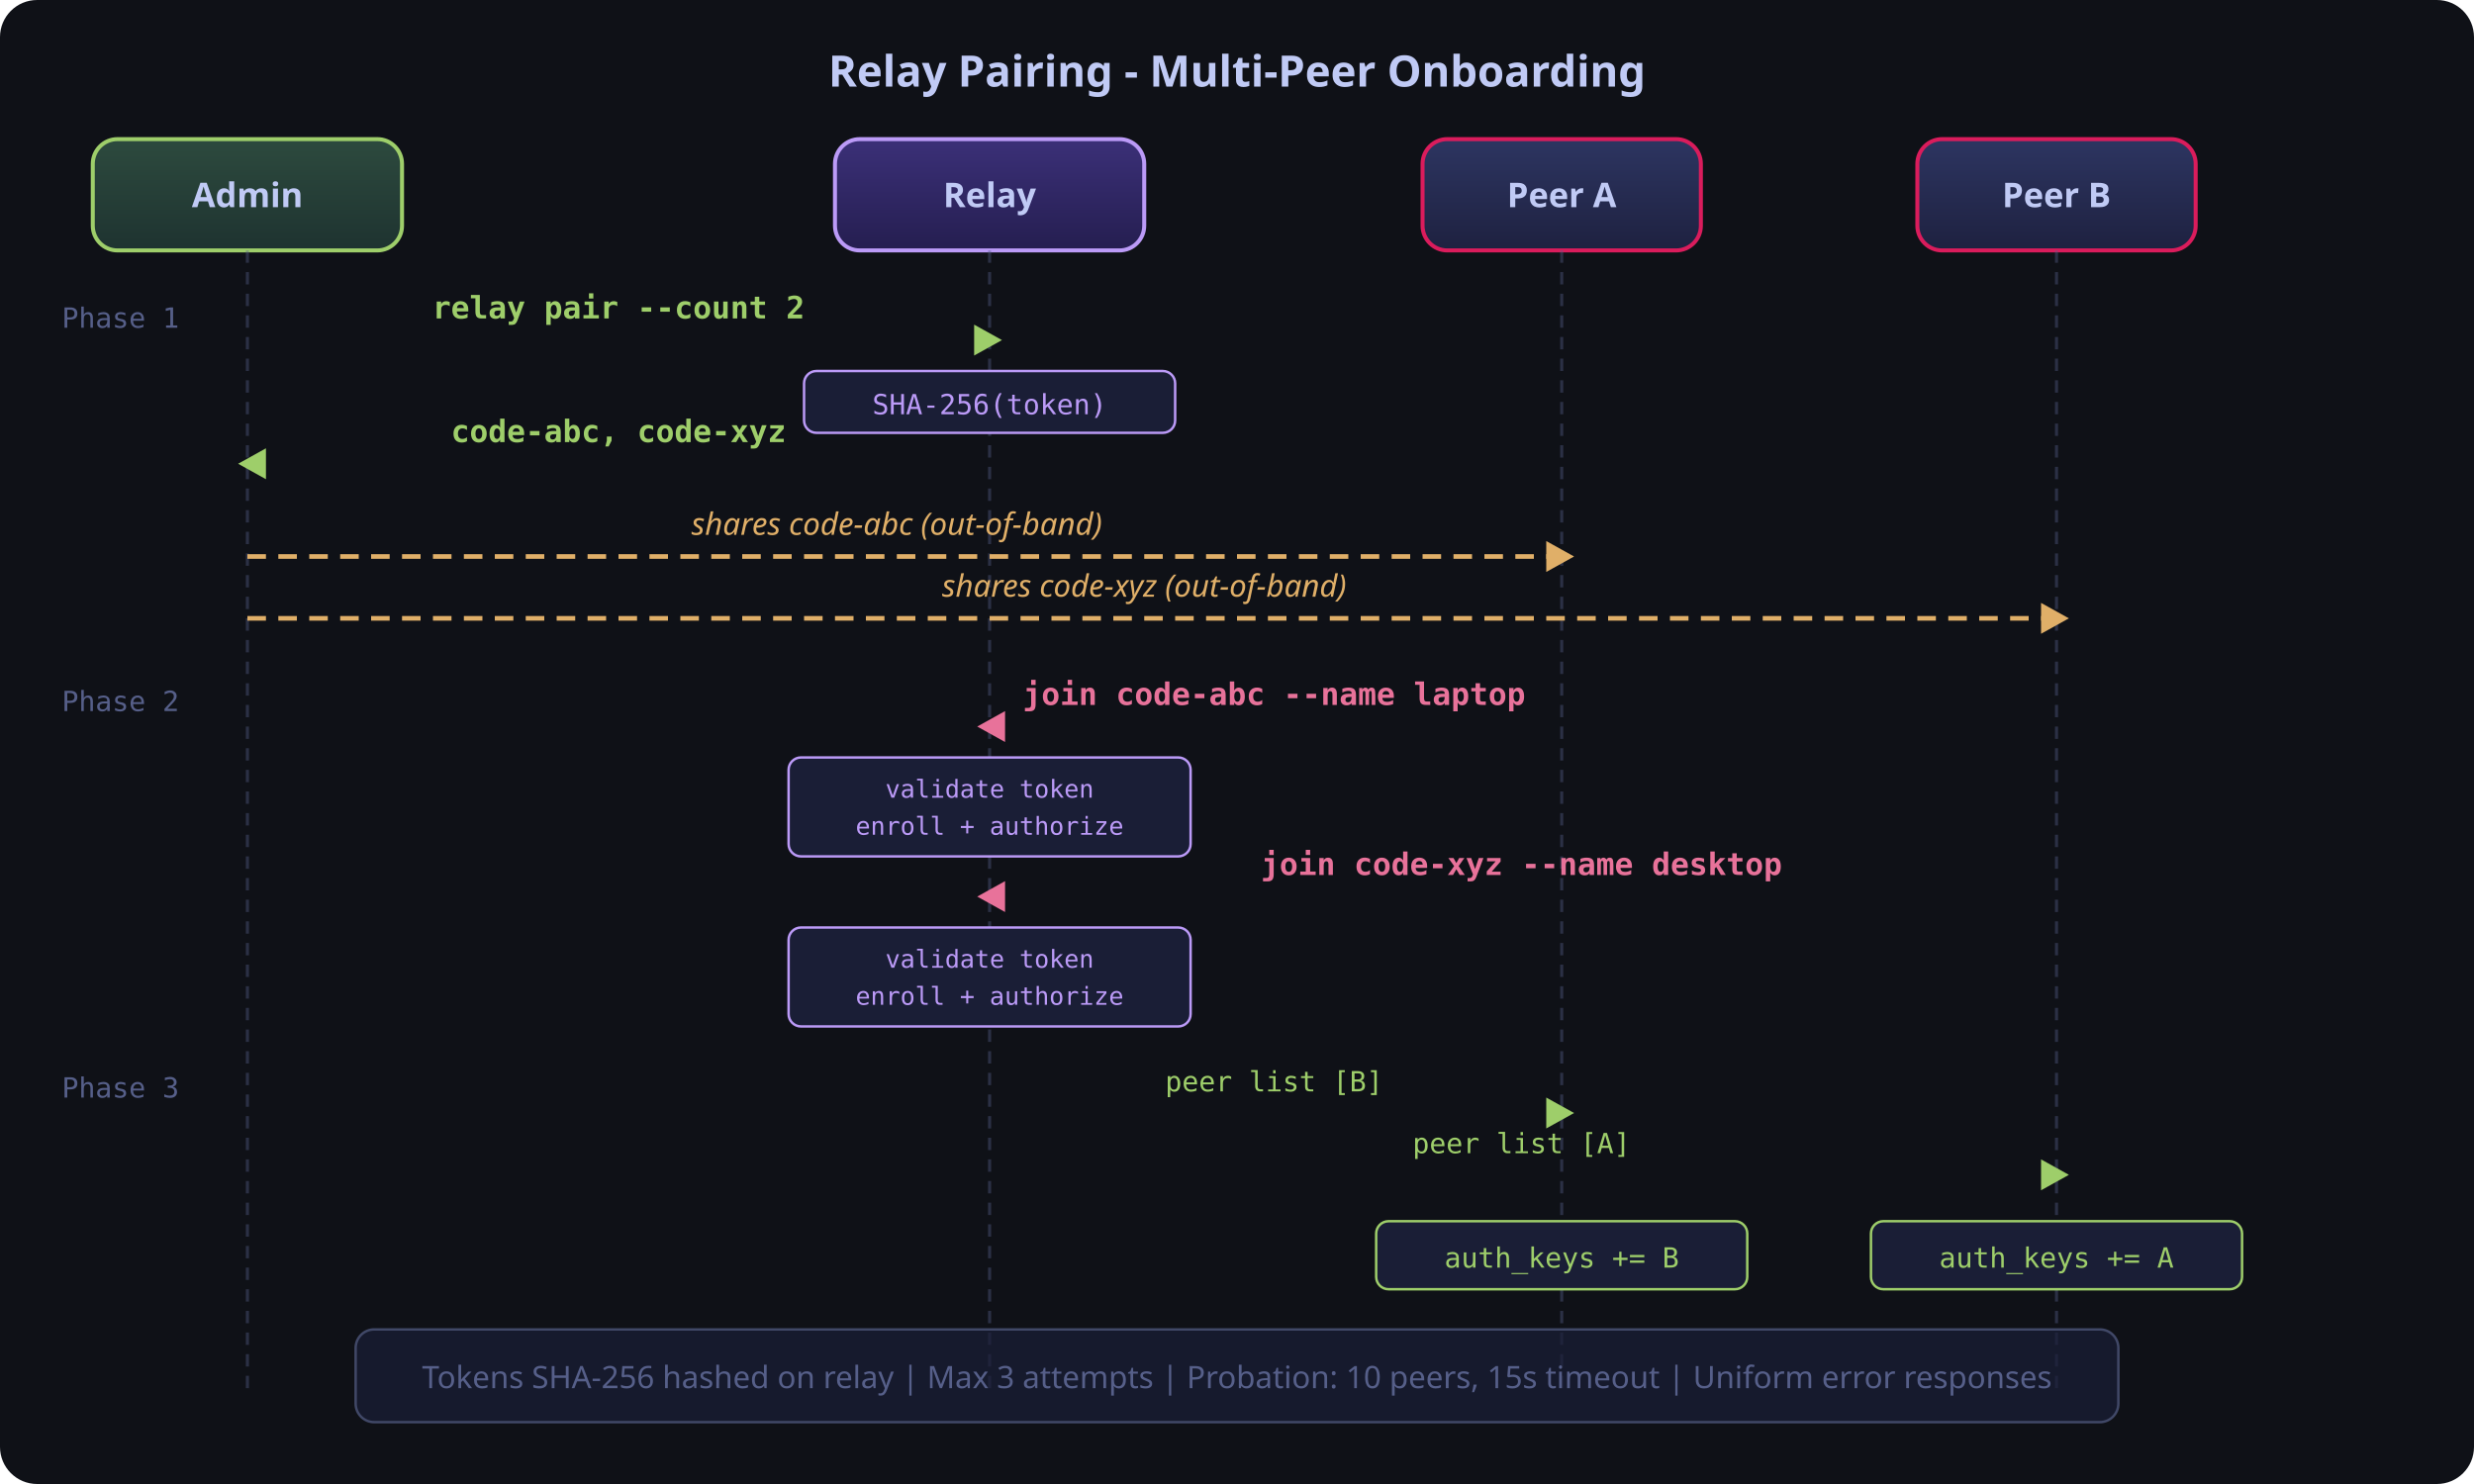
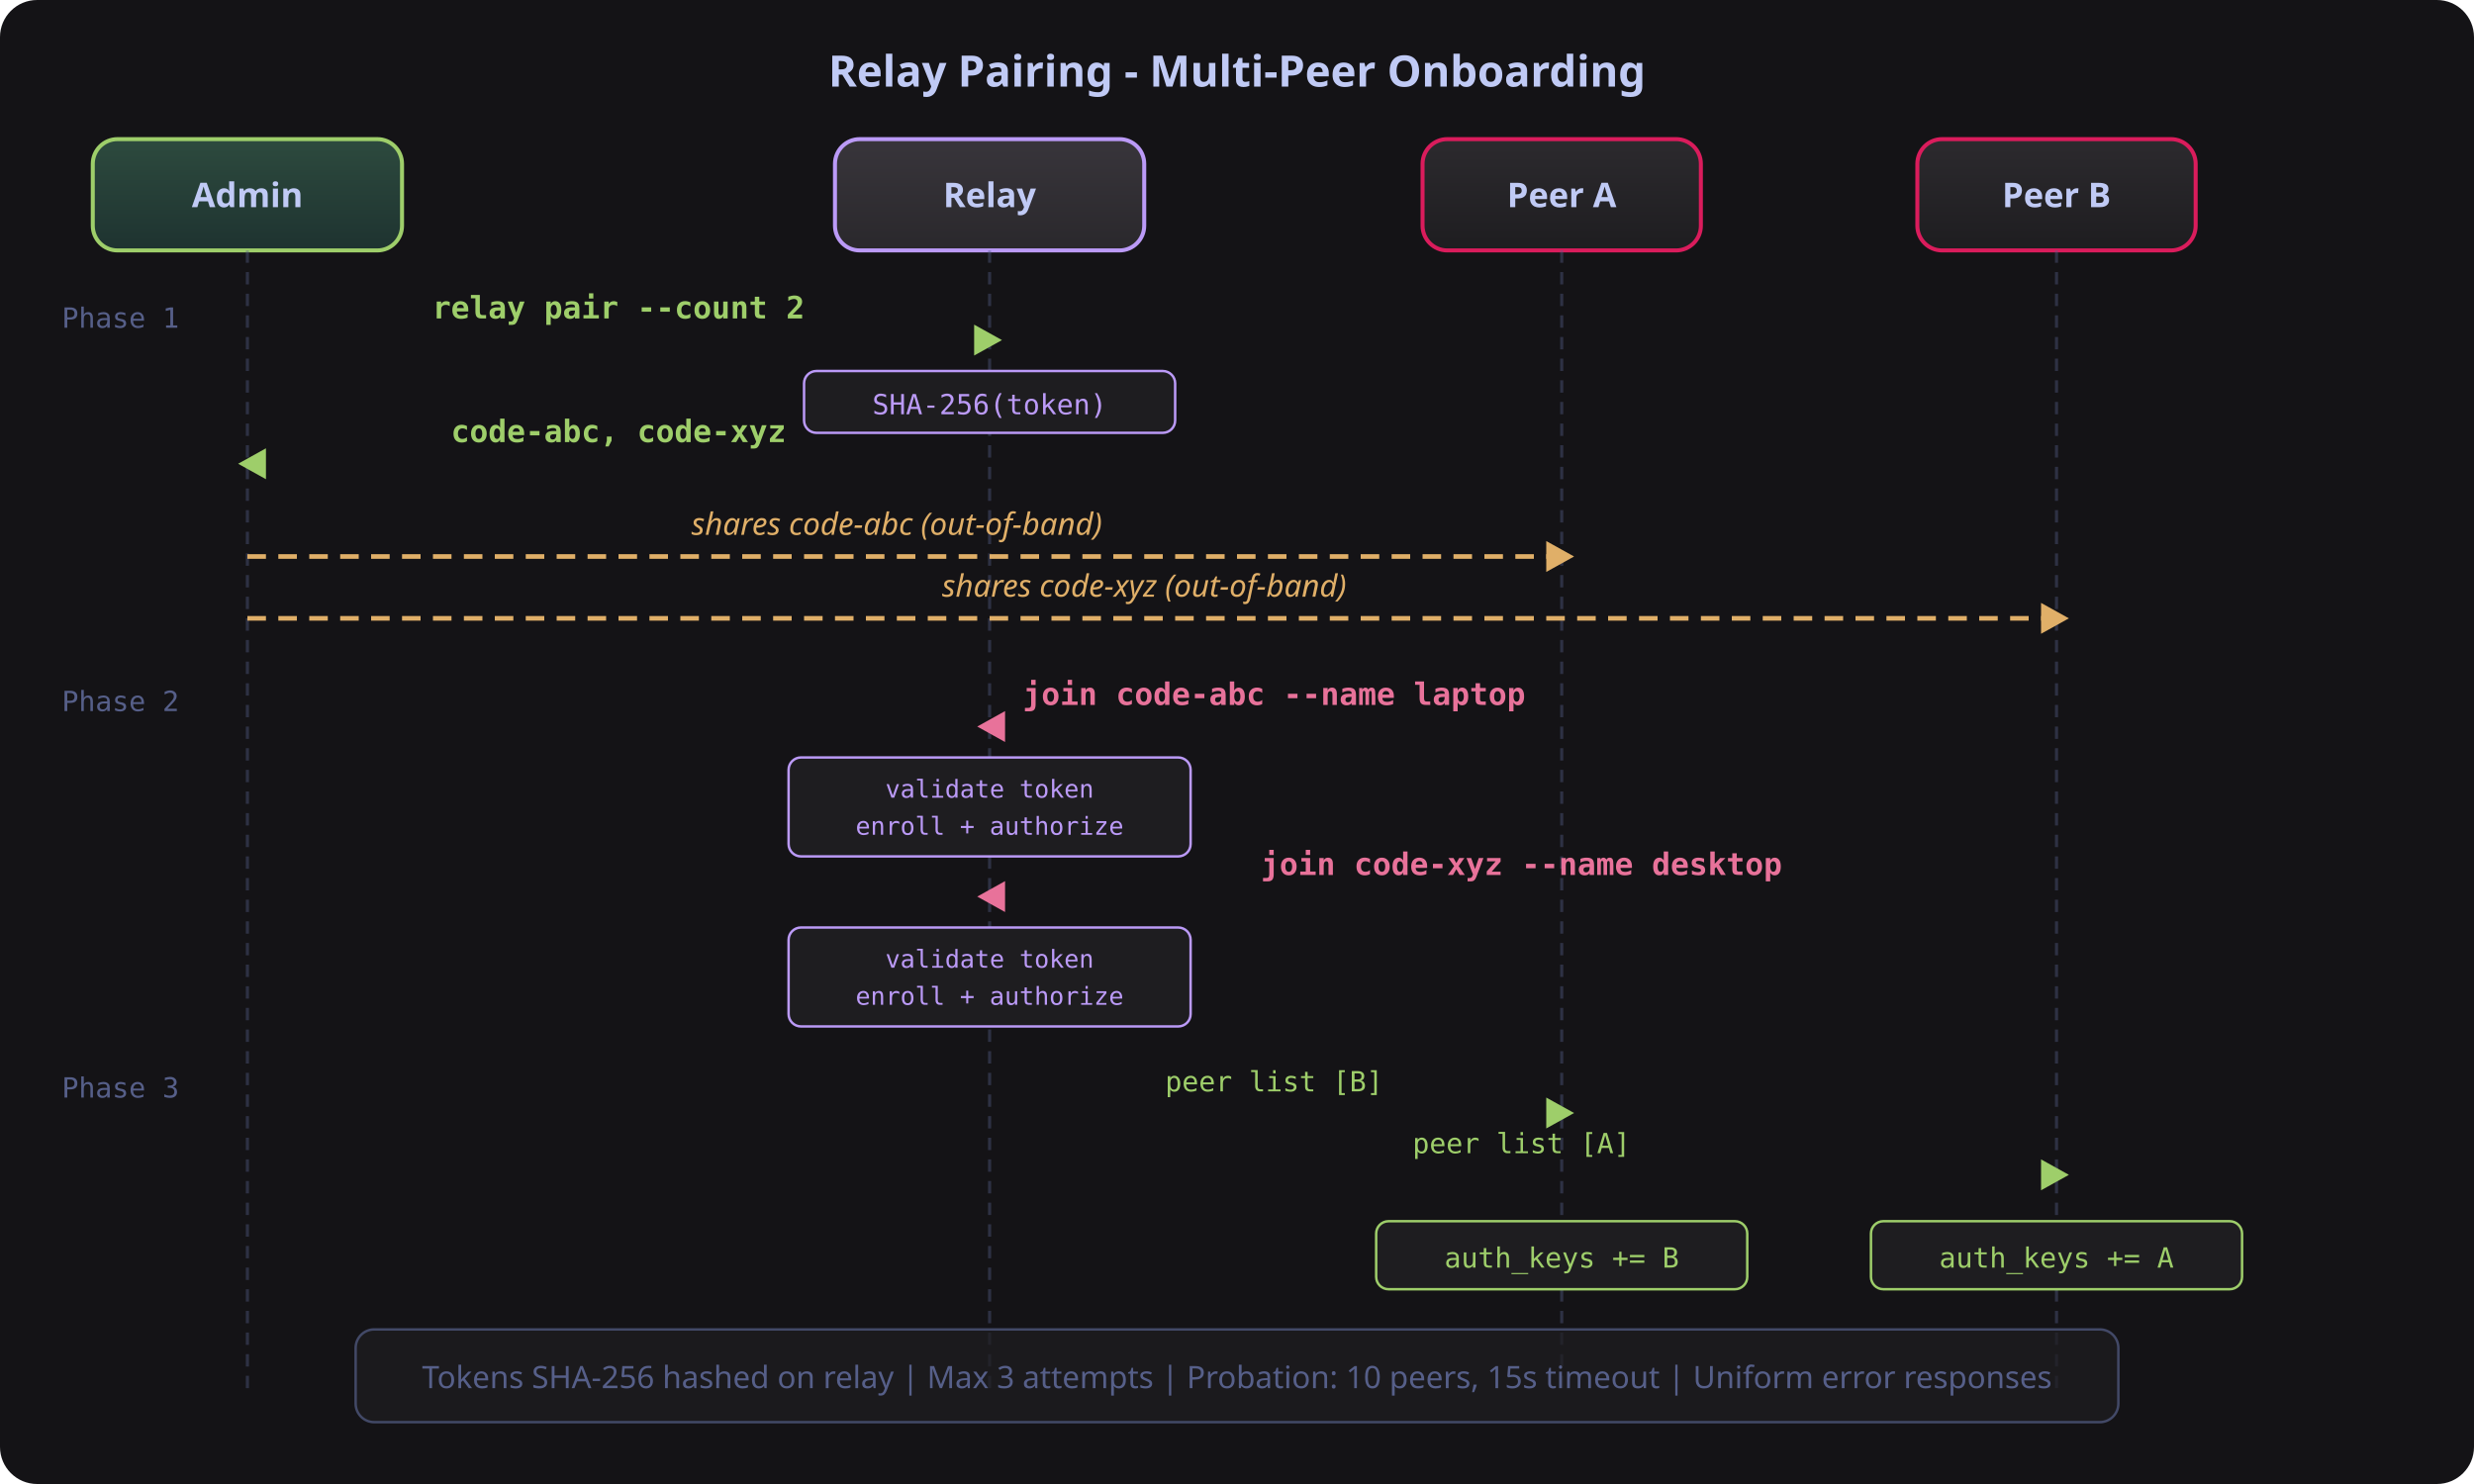
<svg xmlns="http://www.w3.org/2000/svg" viewBox="0 0 800 480" width="800" height="480">
  <defs>
    <linearGradient id="adminFill" x1="0%" y1="0%" x2="0%" y2="100%">
      <stop offset="0%" style="stop-color:#2d4a3e;stop-opacity:1" />
      <stop offset="100%" style="stop-color:#1e3330;stop-opacity:1" />
    </linearGradient>
    <linearGradient id="relayFill" x1="0%" y1="0%" x2="0%" y2="100%">
-       <stop offset="0%" style="stop-color:#3b3078;stop-opacity:1" />
-       <stop offset="100%" style="stop-color:#251e50;stop-opacity:1" />
+       <stop offset="0%" style="stop-color:#38353b;stop-opacity:1" />
+       <stop offset="100%" style="stop-color:#2a282c;stop-opacity:1" />
    </linearGradient>
    <linearGradient id="peerFill" x1="0%" y1="0%" x2="0%" y2="100%">
-       <stop offset="0%" style="stop-color:#2d3561;stop-opacity:1" />
-       <stop offset="100%" style="stop-color:#1e2140;stop-opacity:1" />
+       <stop offset="0%" style="stop-color:#2c2a2e;stop-opacity:1" />
+       <stop offset="100%" style="stop-color:#1e1d20;stop-opacity:1" />
    </linearGradient>
    <filter id="glow">
      <feGaussianBlur stdDeviation="2" result="coloredBlur" />
      <feMerge>
        <feMergeNode in="coloredBlur" />
        <feMergeNode in="SourceGraphic" />
      </feMerge>
    </filter>
  </defs>
-   <rect width="800" height="480" rx="12" fill="#0f1117" />
+   <rect width="800" height="480" rx="12" fill="#141316" />
  <text x="400" y="28" font-family="system-ui, sans-serif" font-size="14" fill="#c0caf5" text-anchor="middle" font-weight="600">Relay Pairing - Multi-Peer Onboarding</text>
  <rect x="30" y="45" width="100" height="36" rx="8" fill="url(#adminFill)" stroke="#9ece6a" stroke-width="1.3" />
  <text x="80" y="67" font-family="system-ui, sans-serif" font-size="11" fill="#c0caf5" text-anchor="middle" font-weight="600">Admin</text>
  <rect x="270" y="45" width="100" height="36" rx="8" fill="url(#relayFill)" stroke="#bb9af7" stroke-width="1.3" />
  <text x="320" y="67" font-family="system-ui, sans-serif" font-size="11" fill="#c0caf5" text-anchor="middle" font-weight="600">Relay</text>
  <rect x="460" y="45" width="90" height="36" rx="8" fill="url(#peerFill)" stroke="#da1c5c" stroke-width="1.3" />
  <text x="505" y="67" font-family="system-ui, sans-serif" font-size="11" fill="#c0caf5" text-anchor="middle" font-weight="600">Peer A</text>
  <rect x="620" y="45" width="90" height="36" rx="8" fill="url(#peerFill)" stroke="#da1c5c" stroke-width="1.3" />
  <text x="665" y="67" font-family="system-ui, sans-serif" font-size="11" fill="#c0caf5" text-anchor="middle" font-weight="600">Peer B</text>
  <line x1="80" y1="81" x2="80" y2="450" stroke="#565f89" stroke-width="1" stroke-dasharray="4,3" opacity="0.4" />
  <line x1="320" y1="81" x2="320" y2="450" stroke="#565f89" stroke-width="1" stroke-dasharray="4,3" opacity="0.4" />
  <line x1="505" y1="81" x2="505" y2="450" stroke="#565f89" stroke-width="1" stroke-dasharray="4,3" opacity="0.4" />
  <line x1="665" y1="81" x2="665" y2="450" stroke="#565f89" stroke-width="1" stroke-dasharray="4,3" opacity="0.4" />
  <text x="20" y="106" font-family="SF Mono, monospace" font-size="9" fill="#565f89">Phase 1</text>
  <line x1="80" y1="110" x2="320" y2="110" stroke="#9ece6a" stroke-width="2" filter="url(#glow)" />
  <polygon points="315,105 315,115 324,110" fill="#9ece6a" />
  <text x="200" y="103" font-family="SF Mono, monospace" font-size="10" fill="#9ece6a" text-anchor="middle" font-weight="600">relay pair --count 2</text>
-   <rect x="260" y="120" width="120" height="20" rx="4" fill="#1a1e36" stroke="#bb9af7" stroke-width="0.8" />
+   <rect x="260" y="120" width="120" height="20" rx="4" fill="#1e1d20" stroke="#bb9af7" stroke-width="0.8" />
  <text x="320" y="134" font-family="SF Mono, monospace" font-size="9" fill="#bb9af7" text-anchor="middle">SHA-256(token)</text>
  <line x1="320" y1="150" x2="80" y2="150" stroke="#9ece6a" stroke-width="2" filter="url(#glow)" />
  <polygon points="86,145 86,155 77,150" fill="#9ece6a" />
  <text x="200" y="143" font-family="SF Mono, monospace" font-size="10" fill="#9ece6a" text-anchor="middle" font-weight="600">code-abc, code-xyz</text>
  <line x1="80" y1="180" x2="505" y2="180" stroke="#e0af68" stroke-width="1.5" stroke-dasharray="6,4" />
  <polygon points="500,175 500,185 509,180" fill="#e0af68" />
  <text x="290" y="173" font-family="system-ui, sans-serif" font-size="10" fill="#e0af68" text-anchor="middle" font-style="italic">shares code-abc (out-of-band)</text>
  <line x1="80" y1="200" x2="665" y2="200" stroke="#e0af68" stroke-width="1.5" stroke-dasharray="6,4" />
  <polygon points="660,195 660,205 669,200" fill="#e0af68" />
  <text x="370" y="193" font-family="system-ui, sans-serif" font-size="10" fill="#e0af68" text-anchor="middle" font-style="italic">shares code-xyz (out-of-band)</text>
  <text x="20" y="230" font-family="SF Mono, monospace" font-size="9" fill="#565f89">Phase 2</text>
  <line x1="505" y1="235" x2="320" y2="235" stroke="#e8729a" stroke-width="2" filter="url(#glow)" />
  <polygon points="325,230 325,240 316,235" fill="#e8729a" />
  <text x="412" y="228" font-family="SF Mono, monospace" font-size="10" fill="#e8729a" text-anchor="middle" font-weight="600">join code-abc --name laptop</text>
-   <rect x="255" y="245" width="130" height="32" rx="4" fill="#1a1e36" stroke="#bb9af7" stroke-width="0.8" />
+   <rect x="255" y="245" width="130" height="32" rx="4" fill="#1e1d20" stroke="#bb9af7" stroke-width="0.8" />
  <text x="320" y="258" font-family="SF Mono, monospace" font-size="8" fill="#bb9af7" text-anchor="middle">validate token</text>
  <text x="320" y="270" font-family="SF Mono, monospace" font-size="8" fill="#bb9af7" text-anchor="middle">enroll + authorize</text>
  <line x1="665" y1="290" x2="320" y2="290" stroke="#e8729a" stroke-width="2" filter="url(#glow)" />
  <polygon points="325,285 325,295 316,290" fill="#e8729a" />
  <text x="492" y="283" font-family="SF Mono, monospace" font-size="10" fill="#e8729a" text-anchor="middle" font-weight="600">join code-xyz --name desktop</text>
-   <rect x="255" y="300" width="130" height="32" rx="4" fill="#1a1e36" stroke="#bb9af7" stroke-width="0.8" />
+   <rect x="255" y="300" width="130" height="32" rx="4" fill="#1e1d20" stroke="#bb9af7" stroke-width="0.8" />
  <text x="320" y="313" font-family="SF Mono, monospace" font-size="8" fill="#bb9af7" text-anchor="middle">validate token</text>
  <text x="320" y="325" font-family="SF Mono, monospace" font-size="8" fill="#bb9af7" text-anchor="middle">enroll + authorize</text>
  <text x="20" y="355" font-family="SF Mono, monospace" font-size="9" fill="#565f89">Phase 3</text>
  <line x1="320" y1="360" x2="505" y2="360" stroke="#9ece6a" stroke-width="2" filter="url(#glow)" />
  <polygon points="500,355 500,365 509,360" fill="#9ece6a" />
  <text x="412" y="353" font-family="SF Mono, monospace" font-size="9" fill="#9ece6a" text-anchor="middle">peer list [B]</text>
  <line x1="320" y1="380" x2="665" y2="380" stroke="#9ece6a" stroke-width="2" filter="url(#glow)" />
  <polygon points="660,375 660,385 669,380" fill="#9ece6a" />
  <text x="492" y="373" font-family="SF Mono, monospace" font-size="9" fill="#9ece6a" text-anchor="middle">peer list [A]</text>
-   <rect x="445" y="395" width="120" height="22" rx="4" fill="#1a1e36" stroke="#9ece6a" stroke-width="0.8" />
+   <rect x="445" y="395" width="120" height="22" rx="4" fill="#1e1d20" stroke="#9ece6a" stroke-width="0.8" />
  <text x="505" y="410" font-family="SF Mono, monospace" font-size="9" fill="#9ece6a" text-anchor="middle">auth_keys += B</text>
-   <rect x="605" y="395" width="120" height="22" rx="4" fill="#1a1e36" stroke="#9ece6a" stroke-width="0.8" />
+   <rect x="605" y="395" width="120" height="22" rx="4" fill="#1e1d20" stroke="#9ece6a" stroke-width="0.8" />
  <text x="665" y="410" font-family="SF Mono, monospace" font-size="9" fill="#9ece6a" text-anchor="middle">auth_keys += A</text>
-   <rect x="115" y="430" width="570" height="30" rx="6" fill="#1a1e36" stroke="#565f89" stroke-width="0.8" opacity="0.7" />
+   <rect x="115" y="430" width="570" height="30" rx="6" fill="#1e1d20" stroke="#565f89" stroke-width="0.8" opacity="0.7" />
  <text x="400" y="449" font-family="system-ui, sans-serif" font-size="10" fill="#565f89" text-anchor="middle">
    Tokens SHA-256 hashed on relay | Max 3 attempts | Probation: 10 peers, 15s timeout | Uniform error responses
  </text>
</svg>
